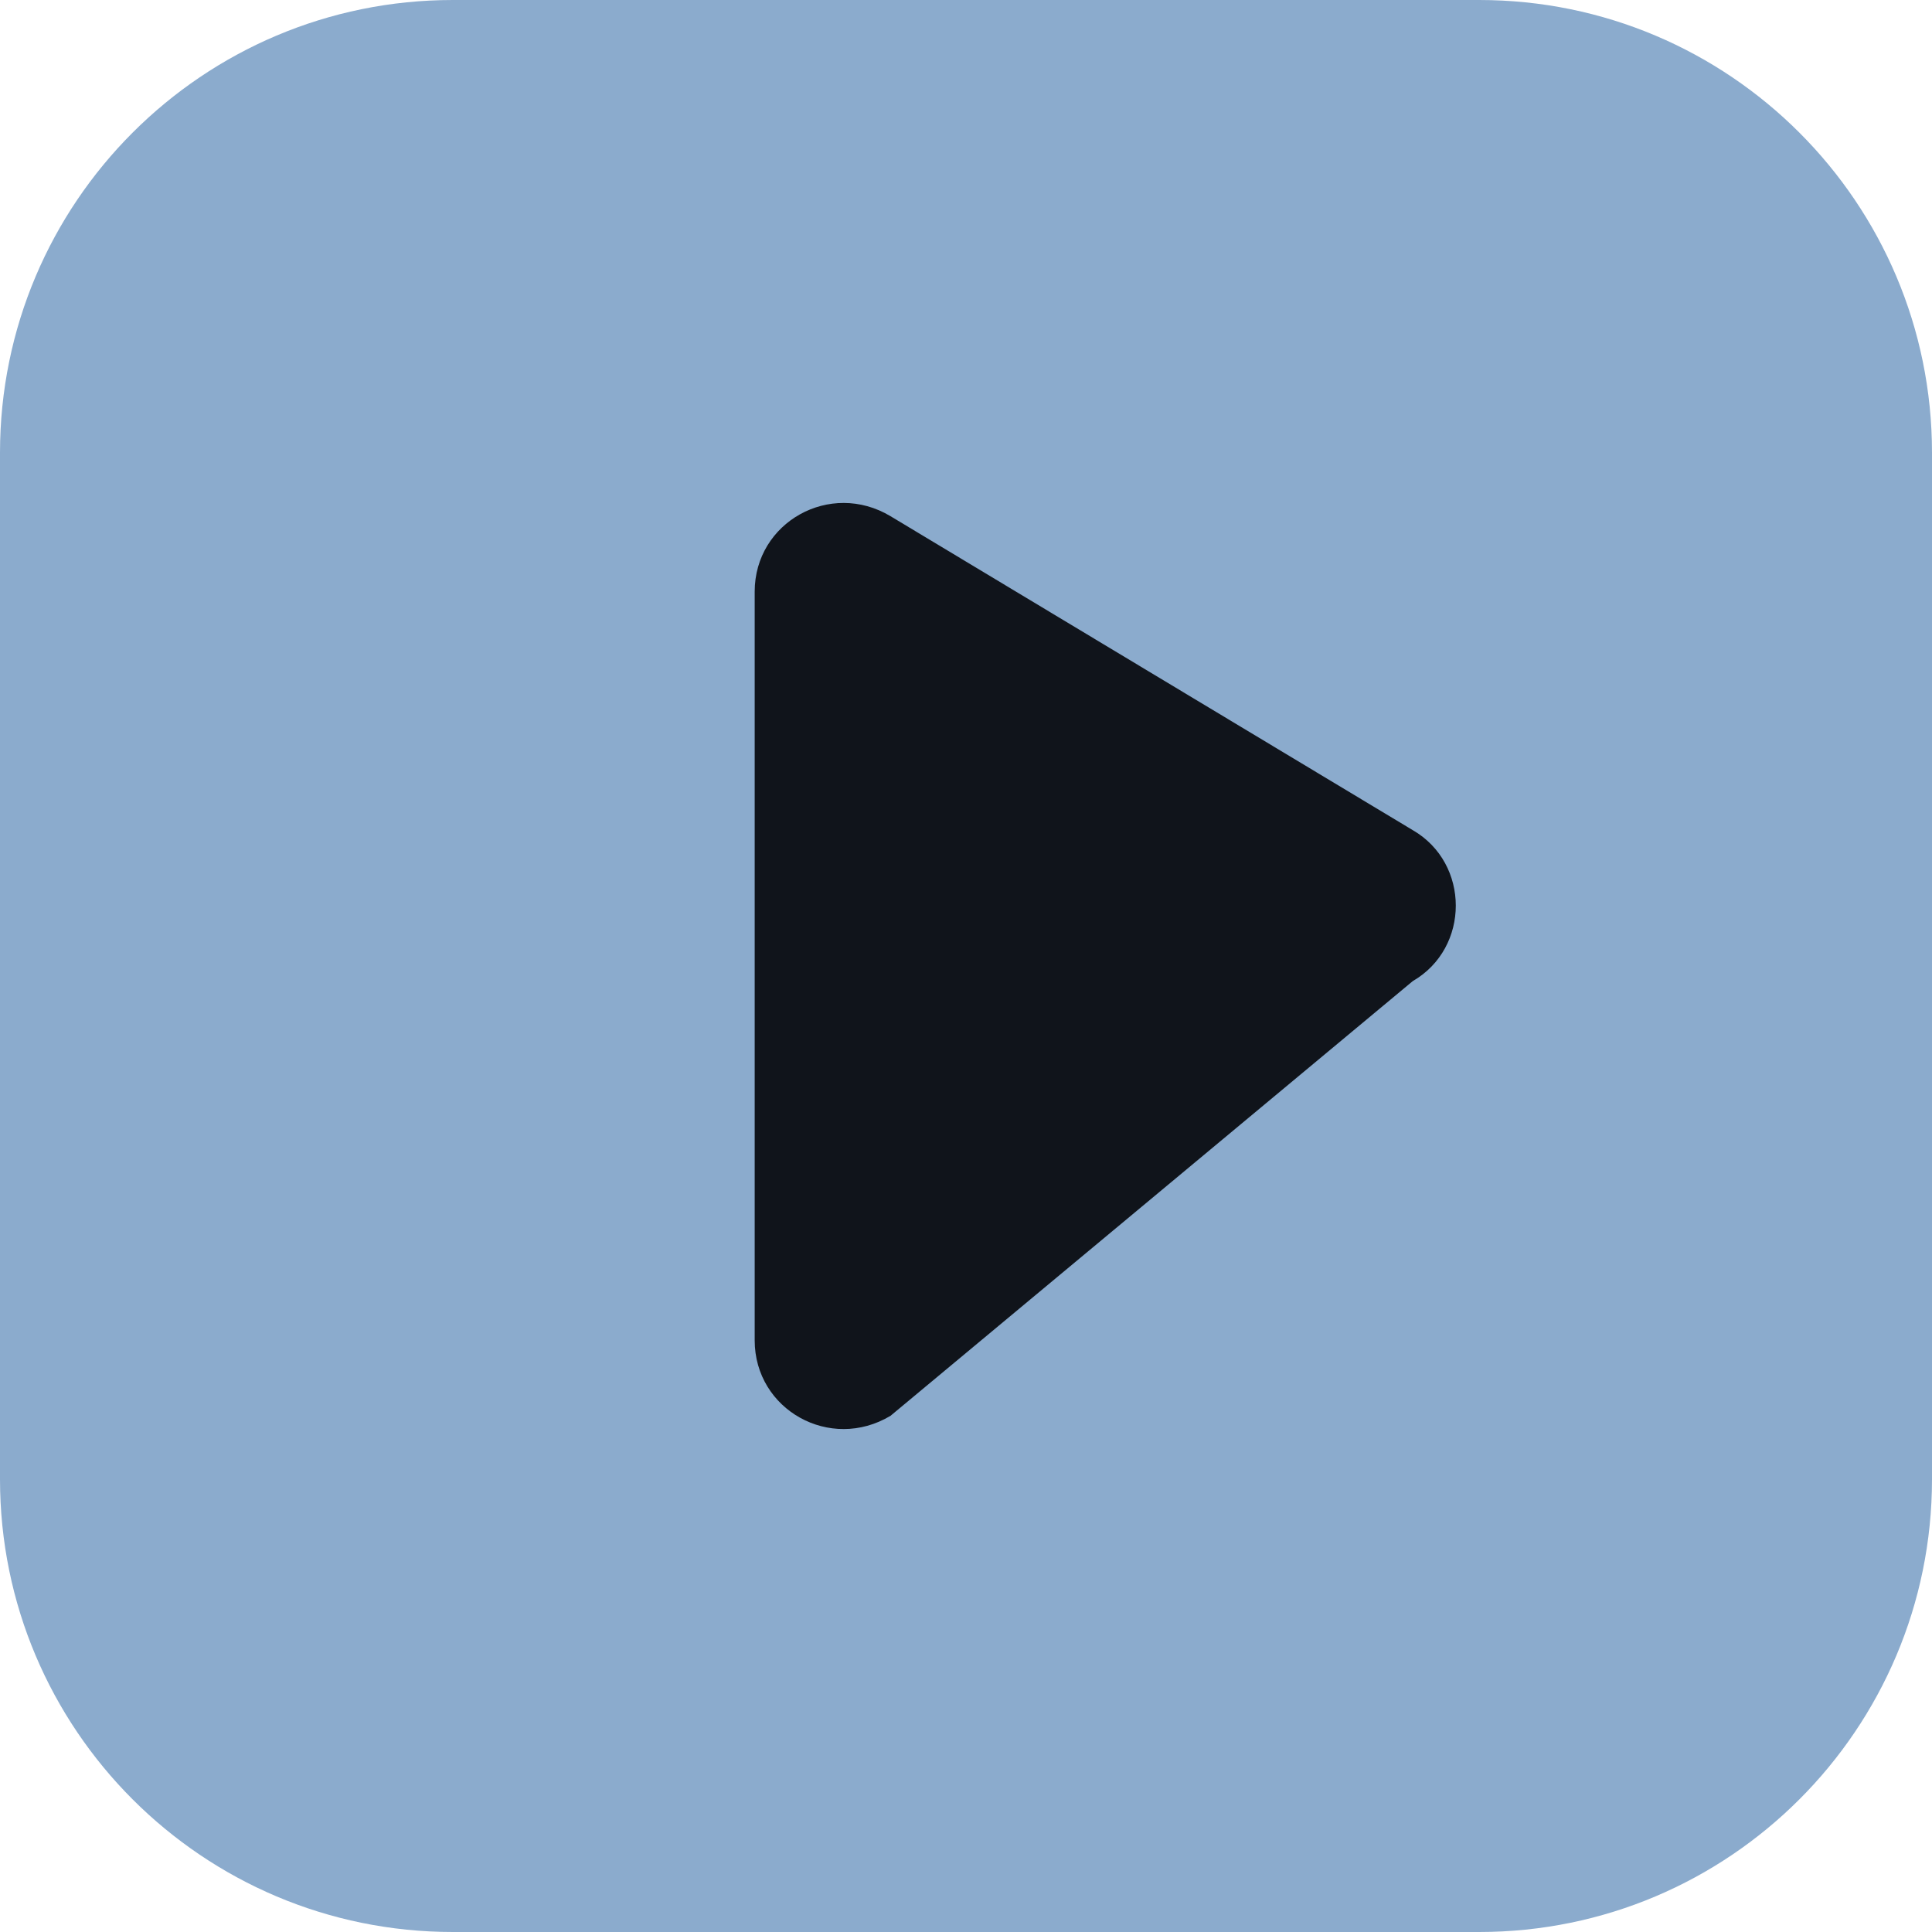
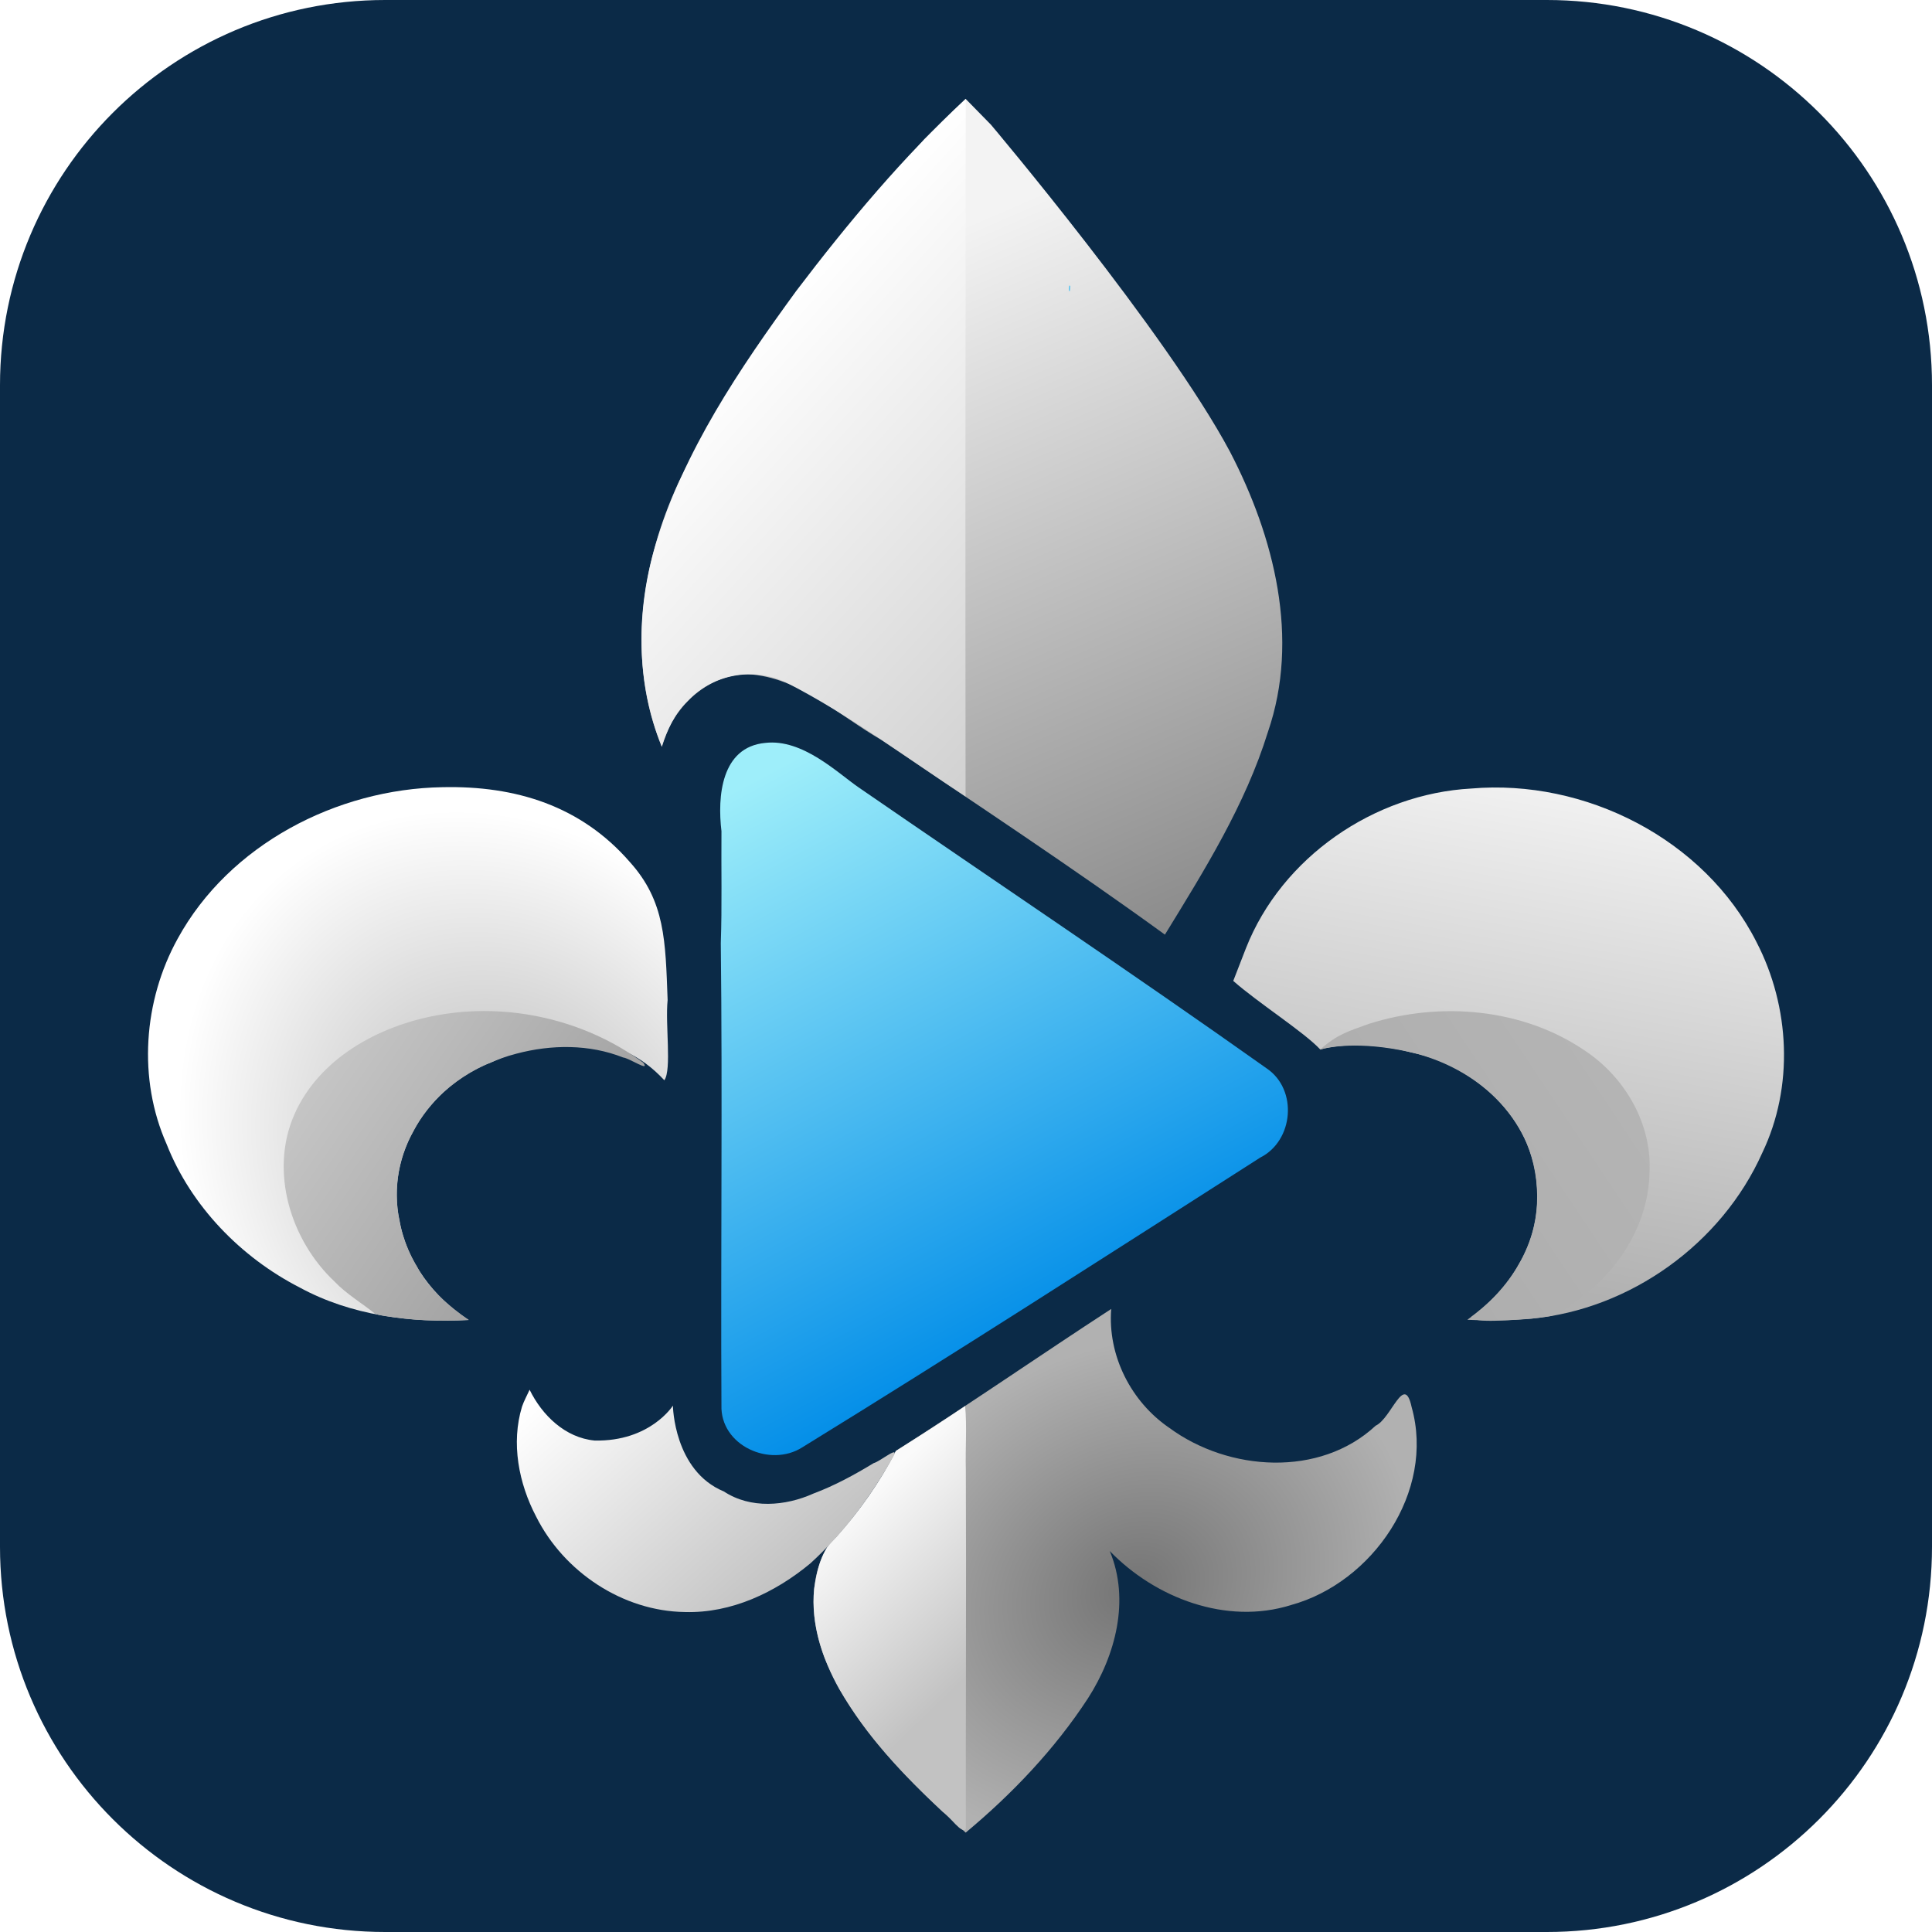
- <svg xmlns="http://www.w3.org/2000/svg" viewBox="0 0 64 64">
-   <rect width="64" height="64" rx="15" fill="#8babcd" />
-   <path d="M25 19.6c0-2.3 2.5-3.7 4.5-2.5l17.3 10.4c1.9 1.1 1.9 3.9 0 5L29.5 46.9c-2 1.2-4.5-.2-4.5-2.5Z" fill="#10141b" />
+ <svg xmlns="http://www.w3.org/2000/svg" xmlns:xlink="http://www.w3.org/1999/xlink" width="64" height="64" viewBox="0 0 1254 1254" version="1.1" id="svg41">
+   <rect width="1254" height="1254" rx="250" fill="#0B2A47" />
+   <defs id="defs2">
+     <linearGradient id="gradient_0" gradientUnits="userSpaceOnUse" x1="799.828" y1="582.155" x2="613.256" y2="151.505">
+       <stop offset="0" stop-color="#1098E8" id="stop1" style="stop-color:#8c8c8c;stop-opacity:1;" />
+       <stop offset="1" stop-color="#5BC6F1" id="stop2" style="stop-color:#f3f3f3;stop-opacity:1;" />
+     </linearGradient>
+     <radialGradient xlink:href="#gradient_4" id="radialGradient41" cx="350.976" cy="761.292" fx="350.976" fy="761.292" r="174.532" gradientTransform="matrix(0.9875824,-0.628447,0.7604797,1.195067,-592.4114,72.25921)" gradientUnits="userSpaceOnUse" />
+     <radialGradient xlink:href="#gradient_10" id="radialGradient42" cx="728.836" cy="1039.944" fx="728.836" fy="1039.944" r="195.747" gradientTransform="matrix(0.8503804,-0.4585653,0.3783795,0.7016808,-277.4824,636.0607)" gradientUnits="userSpaceOnUse" />
+   </defs>
+   <path fill="url(#gradient_0)" d="M 429.572,484.68 C 406.574,429.171 415.926,365.953 440.619,312.739 479.937,229.96 599.814,90.532 599.814,90.532 l 26.982,-26.329 16.383,16.724 c 0,0 113.717,134.624 155.129,212.196 28.727,55.243 45.571,121.317 24.619,182.087 C 808.271,522.452 781.791,564.796 756.11,606.642 695.866,562.88 633.605,521.971 571.962,480.185 544.416,464.333 518.743,439.482 485.513,437.609 458.793,437.522 435.983,459.684 429.572,484.68 Z" id="path2" style="fill:url(#gradient_0)" />
+   <defs id="defs4">
+     <linearGradient id="gradient_1" gradientUnits="userSpaceOnUse" x1="701.071" y1="431.182" x2="476.284" y2="227.297">
+       <stop offset="0" stop-color="#72CAFA" id="stop3" style="stop-color:#d1d1d1;stop-opacity:1;" />
+       <stop offset="1" stop-color="#FFFDF9" id="stop4" style="stop-color:#ffffff;stop-opacity:1;" />
+     </linearGradient>
+   </defs>
+   <path fill="url(#gradient_1)" d="M 429.572,484.68 C 412.655,442.968 412.7,395.936 425.664,353.187 443.898,292.6 479.897,239.458 516.819,188.828 550.368,144.678 586.127,101.827 626.849,64.109 626.677,215.061 626.523,366.03 626.73,516.988 588.243,491.783 551.243,463.93 510.201,442.939 488.882,432.788 462.368,437.625 446.277,455.055 c -8.37,8.046 -13.185,18.748 -16.705,29.625 z" id="path4" style="fill:url(#gradient_1)" />
+   <path fill="#5CC5F0" d="M694.25 185.255C694.254 185.256 694.478 185.474 694.481 185.477C694.869 185.781 694.708 186.089 694.636 186.5C694.562 186.92 694.62 188.862 694.25 189C693.383 189.324 693.753 185.17 694.25 185.255Z" id="path6" />
+   <defs id="defs7">
+     <linearGradient id="gradient_2" gradientUnits="userSpaceOnUse" x1="685.37" y1="855.68" x2="496.589" y2="502.175">
+       <stop offset="0" stop-color="#038EE8" id="stop6" />
+       <stop offset="1" stop-color="#54C4F5" id="stop7" style="stop-color:#9eeefa;stop-opacity:1;" />
+     </linearGradient>
+   </defs>
+   <path fill="url(#gradient_2)" d="m 468.279,539.512 c -2.685,-22.427 -0.256,-54.634 28.468,-57.323 24.266,-2.803 46.99,19.58 60.575,28.899 88.282,60.802 177.497,120.428 264.857,182.392 20.323,13.749 17.501,47 -4.228,57.884 -98.787,63.098 -197.369,126.623 -297.205,188.06 -20.916,13.35 -53.38,-1.139 -52.479,-27.422 -0.52,-99.963 0.715,-199.952 -0.418,-299.902 0.833,-24.163 0.228,-48.392 0.43,-72.587 z" id="path7" style="fill:url(#gradient_2)" />
+   <defs id="defs9">
+     <linearGradient id="gradient_3" gradientUnits="userSpaceOnUse" x1="618.395" y1="703.627" x2="533.321" y2="468.635" gradientTransform="translate(-265.0974,-308.2874)">
+       <stop offset="0" stop-color="#53C1F7" id="stop8" />
+       <stop offset="1" stop-color="#9EEEFA" id="stop9" />
+     </linearGradient>
+   </defs>
+   <defs id="defs20">
+     <linearGradient id="gradient_4" gradientUnits="userSpaceOnUse" x1="339.2" y1="797.66" x2="180.14" y2="541.938">
+       <stop offset="0" stop-color="#6BC8FB" id="stop19" style="stop-color:#b3b3b3;stop-opacity:1;" />
+       <stop offset="1" stop-color="#BBE4F9" id="stop20" style="stop-color:#ffffff;stop-opacity:1;" />
+     </linearGradient>
+   </defs>
+   <path fill="url(#gradient_4)" d="m 108.174,742.689 c -18.809,-42.375 -15.149,-93.052 7.168,-133.455 33.49,-61.133 103.25,-97.128 171.809,-98.294 47.611,-1.065 89.965,12.145 121.58,48.481 23.116,25.591 23.169,51.407 24.605,89.703 -1.628,15.749 2.755,45.127 -2.137,52.043 -30.841,-33.357 -71.9,-29.72 -112.438,-11.562 -40.105,15.1 -69.077,59.659 -59.416,102.642 4.66,26.792 22.247,49.99 44.883,64.509 -37.452,2.037 -76.337,-2.917 -109.675,-21.063 C 156.334,816.105 123.985,782.835 108.174,742.689 Z" id="path20" style="fill:url(#radialGradient41)" />
+   <defs id="defs22">
+     <linearGradient id="gradient_5" gradientUnits="userSpaceOnUse" x1="271.598" y1="671.413" x2="216.009" y2="525.497" gradientTransform="translate(-28.29691,-251.6936)">
+       <stop offset="0" stop-color="#ABDFF8" id="stop21" />
+       <stop offset="1" stop-color="#F7FAFA" id="stop22" />
+     </linearGradient>
+   </defs>
+   <defs id="defs24">
+     <linearGradient id="gradient_6" gradientUnits="userSpaceOnUse" x1="350.026" y1="784.403" x2="212.901" y2="689.8">
+       <stop offset="0" stop-color="#008ADF" id="stop23" style="stop-color:#a4a4a4;stop-opacity:1;" />
+       <stop offset="1" stop-color="#41B4EC" id="stop24" style="stop-color:#c5c5c5;stop-opacity:1;" />
+     </linearGradient>
+   </defs>
+   <path fill="url(#gradient_6)" d="m 243.413,852.718 c -7.846,-6.47 -18.603,-12.791 -26.221,-20.845 -28.516,-26.789 -42.279,-71.249 -26.288,-108.139 15.984,-36.725 54.782,-57.816 92.702,-64.73 46.344,-8.469 95.896,2.751 133.855,30.692 4.906,6.544 -9.077,-2.964 -13.016,-3.313 -21.93,-8.697 -46.55,-8.487 -69.152,-2.505 -27.809,7.169 -54.054,24.654 -67.167,50.78 -15.308,26.557 -13.424,61.197 2.357,87.118 7.534,14.671 20.428,25.688 33.745,34.982 -15.265,0.698 -30.544,0.708 -45.722,-1.38 -5.04,-0.792 -10.225,-1.014 -15.093,-2.658 z" id="path24" style="fill:url(#gradient_6)" />
+   <defs id="defs27">
+     <linearGradient id="gradient_7" gradientUnits="userSpaceOnUse" x1="929.509" y1="822.816" x2="991.482" y2="484.061">
+       <stop offset="0" stop-color="#67C5FA" id="stop26" style="stop-color:#b1b1b1;stop-opacity:1;" />
+       <stop offset="1" stop-color="#AEDFFA" id="stop27" style="stop-color:#f6f6f6;stop-opacity:1;" />
+     </linearGradient>
+   </defs>
+   <path fill="url(#gradient_7)" d="m 808.73,615.382 c 23.277,-58.999 83.235,-100.143 146.21,-103.569 73.917,-6.369 151.289,32.721 185.165,99.678 21.753,42.011 24.336,93.892 3.695,136.86 -26.335,58.905 -85.629,101.542 -149.914,107.567 -10.773,0.478 -38.239,3.507 -38.762,-1.308 26.595,-19.297 45.566,-51.231 42.396,-84.86 -2.525,-43.609 -40.178,-78.283 -81.544,-86.66 -22.038,-5.86 -43.969,-5.889 -59.108,-1.976 -10.548,-11.309 -40.324,-30.225 -56.403,-44.44 z" id="path27" style="fill:url(#gradient_7)" />
+   <defs id="defs29">
+     <linearGradient id="gradient_8" gradientUnits="userSpaceOnUse" x1="979.281" y1="676.194" x2="1010.065" y2="516.089">
+       <stop offset="0" stop-color="#9FDAF8" id="stop28" />
+       <stop offset="1" stop-color="#F3F8F9" id="stop29" />
+     </linearGradient>
+   </defs>
+   <defs id="defs31">
+     <linearGradient id="gradient_9" gradientUnits="userSpaceOnUse" x1="906.97" y1="783.43" x2="1043.591" y2="692.381">
+       <stop offset="0" stop-color="#0088DE" id="stop30" style="stop-color:#aeaeae;stop-opacity:1;" />
+       <stop offset="1" stop-color="#3DB3EC" id="stop31" style="stop-color:#b4b4b4;stop-opacity:1;" />
+     </linearGradient>
+   </defs>
+   <path fill="url(#gradient_9)" d="m 856.711,681.366 c 11.066,-9.878 17.834,-11.765 31.658,-16.769 46.358,-14.812 100.32,-10.235 140.916,17.731 25.803,17.368 43.245,47.762 41.334,79.278 -0.748,30.732 -17.509,59.298 -41.228,78.193 -7.825,5.256 -14.844,13.347 -24.391,14.644 -17.384,2.864 -35.046,2.927 -52.591,2.19 13.504,-9.818 25.804,-21.863 33.76,-36.691 14.086,-23.493 14.962,-53.694 4.442,-78.727 -13.5,-30.822 -44.213,-51.517 -76.343,-58.537 -32.13,-7.02 -52.407,-3.104 -57.557,-1.311 z" id="path31" style="fill:url(#gradient_9)" />
+   <defs id="defs33">
+     <linearGradient id="gradient_10" gradientUnits="userSpaceOnUse" x1="781.872" y1="1037.434" x2="645.801" y2="903.871">
+       <stop offset="0" stop-color="#129BE4" id="stop32" style="stop-color:#747474;stop-opacity:1;" />
+       <stop offset="1" stop-color="#6BCFF9" id="stop33" style="stop-color:#b1b1b1;stop-opacity:1;" />
+     </linearGradient>
+   </defs>
+   <path fill="url(#gradient_10)" d="m 721.255,849.601 c -2.392,30.27 12.852,60.258 37.807,77.25 38.341,28.157 97.499,32.288 133.821,-1.465 10.311,-4.782 18.563,-34.546 23.372,-12.062 15.388,54.724 -25.284,113.952 -78.356,128.471 -41.806,13.117 -88.025,-4.516 -117.593,-35.075 13.266,31.748 3.791,67.663 -14.116,95.562 -21.555,33.063 -49.304,62.162 -79.4,87.218 -35.928,-32.415 -72.699,-67.478 -91.466,-113.148 C 526.383,1053.4 524.324,1025.965 536.98,1004 c 17.587,-18.56 32.935,-39.436 44.513,-62.259 47.161,-29.899 92.972,-61.677 139.762,-92.14 z" id="path33" style="fill:url(#radialGradient42)" />
+   <defs id="defs35">
+     <linearGradient id="gradient_11" gradientUnits="userSpaceOnUse" x1="639.119" y1="1077.401" x2="548.819" y2="984.045">
+       <stop offset="0" stop-color="#9DDAF9" id="stop34" style="stop-color:#c2c2c2;stop-opacity:1;" />
+       <stop offset="1" stop-color="#FAFBF9" id="stop35" style="stop-color:#fafafa;stop-opacity:1;" />
+     </linearGradient>
+   </defs>
+   <path fill="url(#gradient_11)" d="m 626.441,912.611 c 1.246,13.601 0.062,27.565 0.452,41.302 0.338,77.79 -0.107,155.559 -0.002,233.347 -2.774,3.338 -10.326,-8.318 -14.875,-11.128 -25.476,-23.808 -49.746,-49.533 -67.326,-79.857 -10.951,-19.639 -18.478,-42.224 -16.268,-64.918 1.791,-12.31 4.698,-25.608 14.643,-34.021 15.053,-16.8 28.221,-35.467 38.428,-55.595 15.109,-9.506 30.148,-19.145 44.948,-29.13 z" id="path35" style="fill:url(#gradient_11)" />
+   <defs id="defs39">
+     <linearGradient id="gradient_12" gradientUnits="userSpaceOnUse" x1="510.039" y1="1025.404" x2="379.341" y2="881.387">
+       <stop offset="0" stop-color="#52BEF9" id="stop38" style="stop-color:#c3c3c3;stop-opacity:1;" />
+       <stop offset="1" stop-color="#A8DFFA" id="stop39" style="stop-color:#ffffff;stop-opacity:1;" />
+     </linearGradient>
+   </defs>
+   <path fill="url(#gradient_12)" d="m 343.746,902.038 c 8.102,16.554 23.087,31.169 42.205,32.972 36.067,0.753 50.813,-22.663 50.813,-22.663 0,0 0.532,42.26 33.076,55.715 17.342,11.423 39.934,9.54 58.159,1.346 13.717,-5.145 26.57,-12.136 39.059,-19.733 4.404,-1.089 18.394,-13.124 12.055,-3.054 -14.167,25.182 -31.799,48.678 -53.146,68.136 -22.72,18.873 -51.233,32.407 -81.301,31.564 -40.439,-0.503 -78.666,-26.005 -96.66,-61.911 -11.337,-21.589 -16.394,-47.69 -9.183,-71.409 1.297,-3.798 3.285,-7.311 4.924,-10.963 z" id="path39" style="fill:url(#gradient_12)" />
+   <defs id="defs41">
+     <linearGradient id="gradient_13" gradientUnits="userSpaceOnUse" x1="416.693" y1="979.769" x2="357.883" y2="894.572" gradientTransform="translate(-144.4632,52.12589)">
+       <stop offset="0" stop-color="#A5DDF9" id="stop40" />
+       <stop offset="1" stop-color="#FEFCF9" id="stop41" />
+     </linearGradient>
+   </defs>
</svg>
